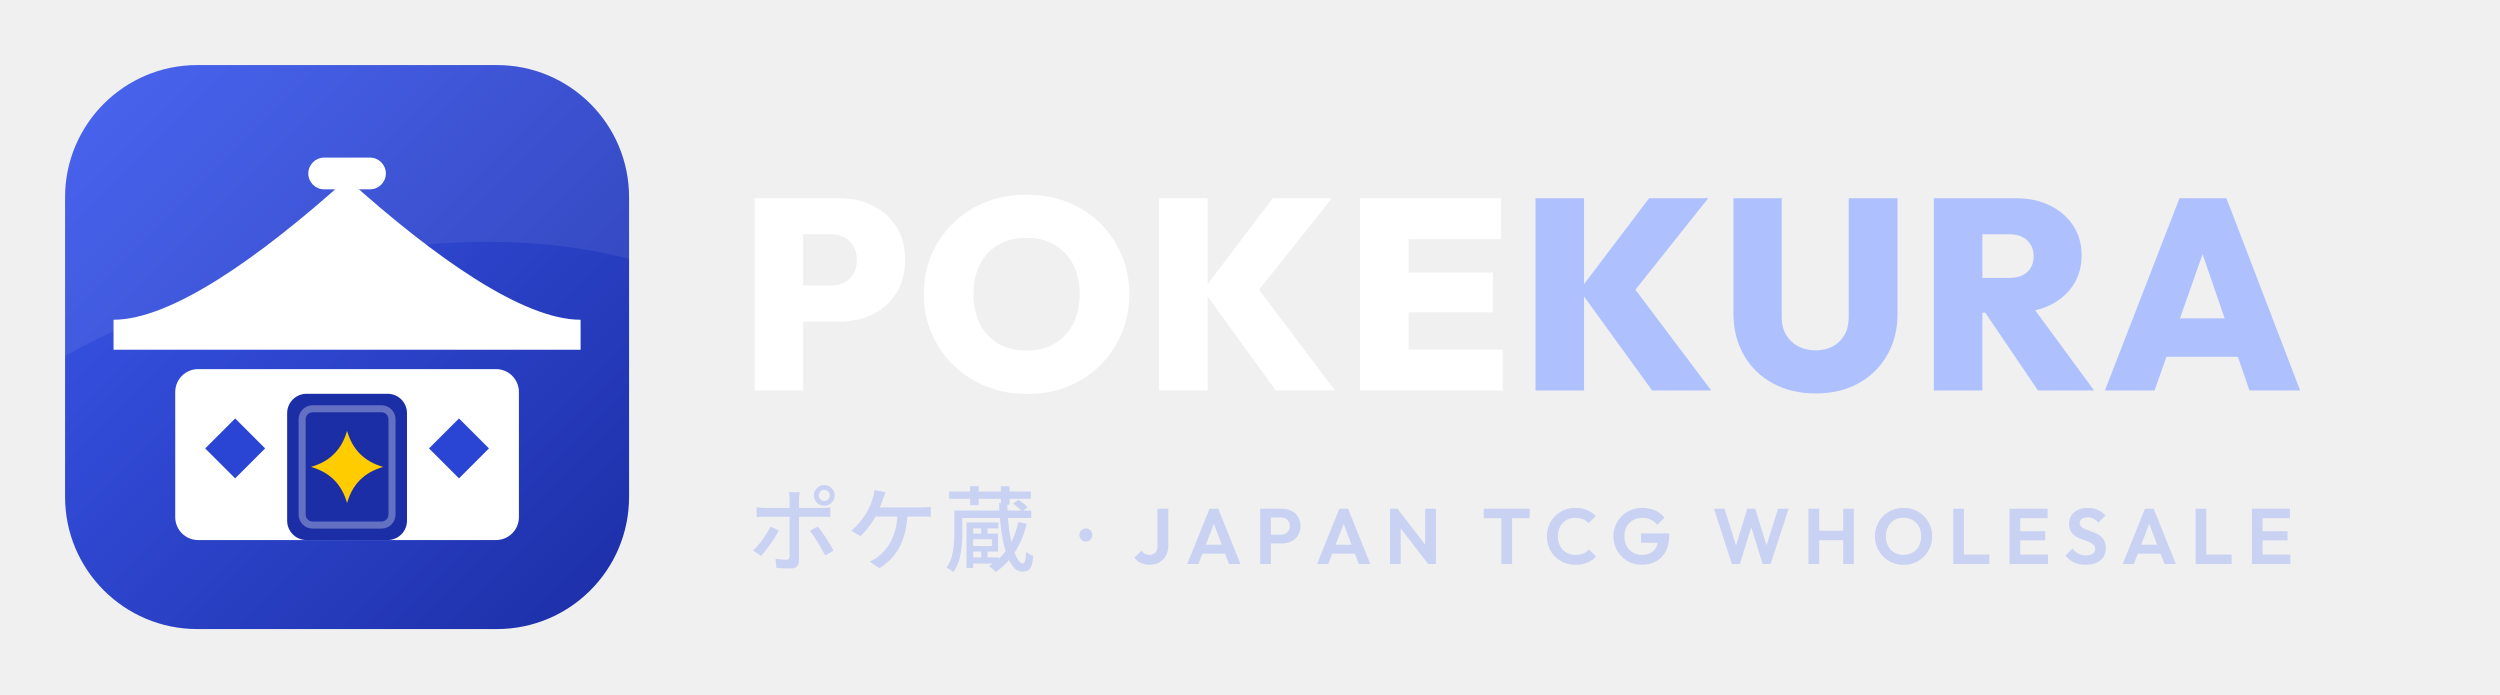
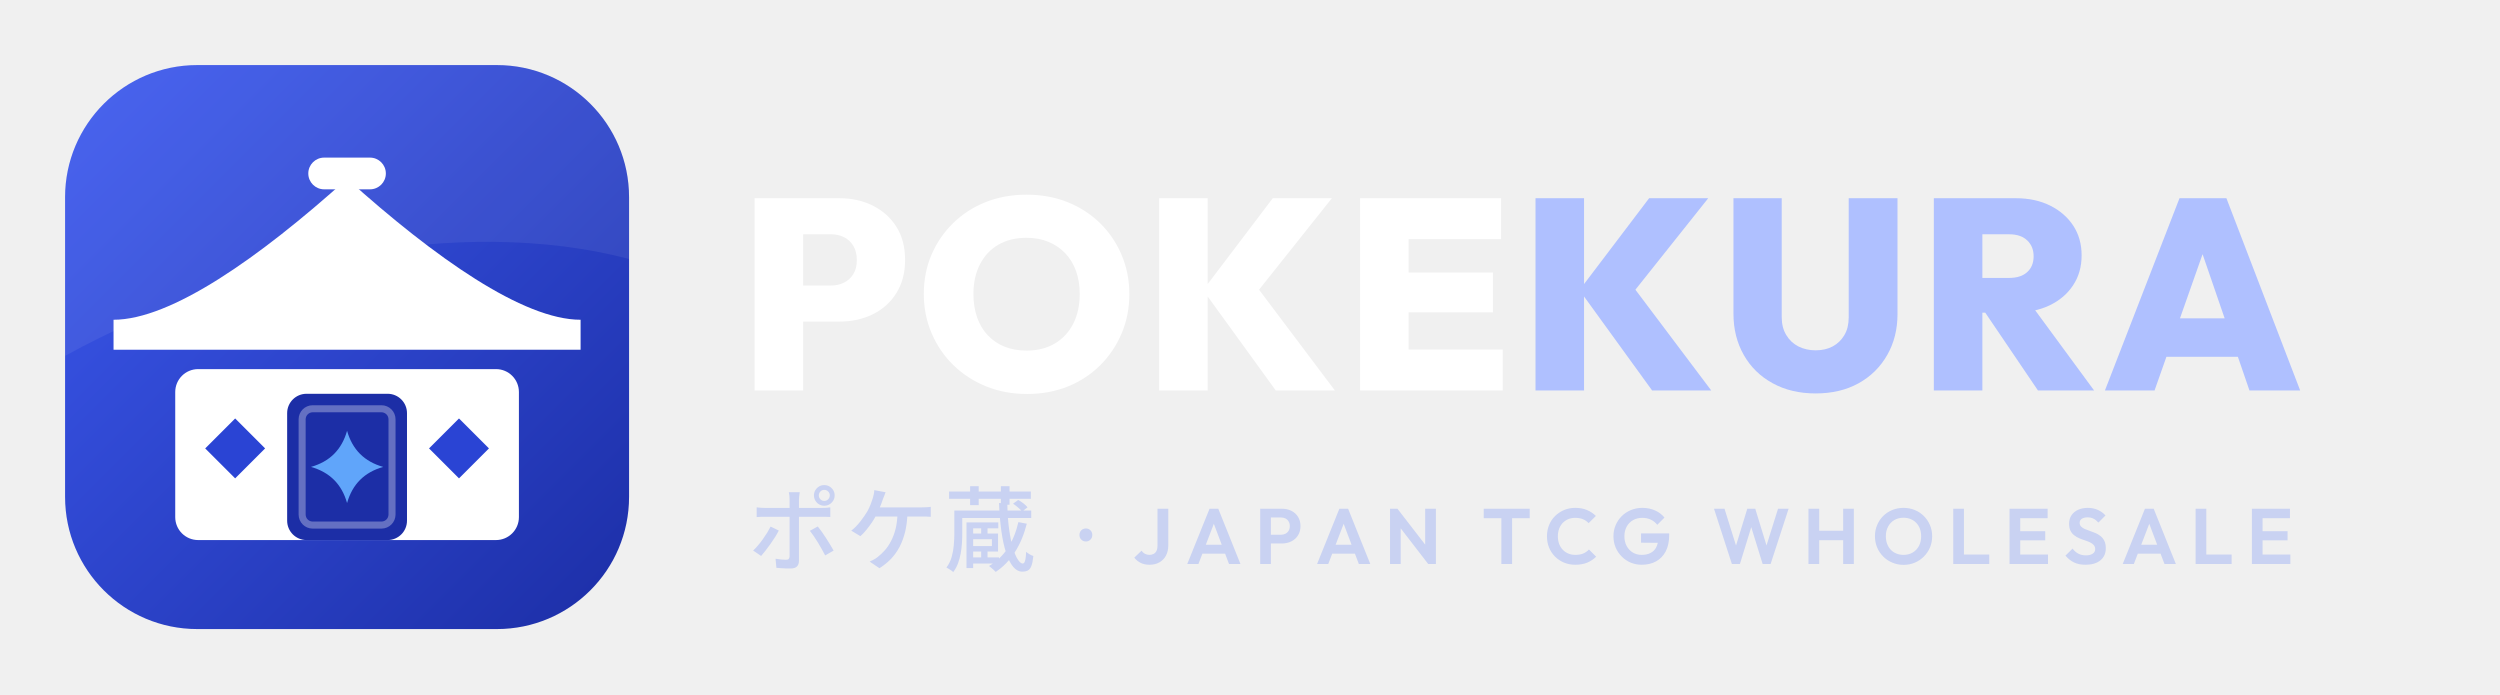
<svg xmlns="http://www.w3.org/2000/svg" viewBox="0 0 461 128" width="461" height="128">
  <defs>
    <linearGradient id="hbg" x1="0" y1="0" x2="1" y2="1">
      <stop offset="0" stop-color="#3D5AF0" />
      <stop offset="1" stop-color="#1C2EA6" />
    </linearGradient>
  </defs>
  <g transform="translate(12 12) scale(1.625)">
    <rect width="64" height="64" rx="15" fill="url(#hbg)" />
    <path d="M0 15A15 15 0 0 1 15 0H49A15 15 0 0 1 64 15V22C45 17 20 22 0 33Z" fill="#fff" opacity=".07" />
    <g transform="translate(0 -2.1)">
      <path d="M5.5 31C12 31 22 24 32 15C42 24 52 31 58.5 31V34.4H5.5Z" fill="#fff" />
      <rect x="27.6" y="12.6" width="8.8" height="3.6" rx="1.8" fill="#fff" />
      <rect x="12.5" y="36.6" width="39" height="19.4" rx="2.6" fill="#fff" />
      <path d="M19.3 42.2L22.7 45.6L19.3 49L15.9 45.6Z" fill="#2A44D4" />
      <path d="M44.7 42.2L48.1 45.6L44.7 49L41.3 45.6Z" fill="#2A44D4" />
      <rect x="25.2" y="39.4" width="13.6" height="16.6" rx="2.2" fill="#1C2EA6" />
      <rect x="26.9" y="41.1" width="10.2" height="13.2" rx="1.2" fill="none" stroke="#fff" stroke-opacity=".32" stroke-width=".8" />
-       <path d="M32 43.6Q32.9 46.8 36.1 47.7Q32.9 48.6 32 51.8Q31.1 48.6 27.9 47.7Q31.1 46.8 32 43.6Z" fill="#FFCC00" />
+       <path d="M32 43.6Q32.9 46.8 36.1 47.7Q32.9 48.6 32 51.8Q31.1 48.6 27.9 47.7Q31.1 46.8 32 43.6Z" fill="#60A5FA" />
    </g>
  </g>
  <path d="M146.25 59.3V52.65H153.25Q154.55 52.65 155.62 52.12Q156.7 51.6 157.35 50.55Q158 49.5 158 47.95Q158 46.4 157.35 45.33Q156.7 44.25 155.62 43.73Q154.55 43.2 153.25 43.2H146.25V36.55H154.8Q158.2 36.55 160.95 37.92Q163.7 39.3 165.3 41.82Q166.9 44.35 166.9 47.95Q166.9 51.45 165.3 54.03Q163.7 56.6 160.95 57.95Q158.2 59.3 154.8 59.3ZM139.15 72V36.55H148.1V72ZM189.4 72.65Q185.3 72.65 181.85 71.25Q178.4 69.85 175.82 67.35Q173.25 64.85 171.8 61.47Q170.35 58.1 170.35 54.2Q170.35 50.3 171.77 46.97Q173.2 43.65 175.75 41.15Q178.3 38.65 181.75 37.27Q185.2 35.9 189.3 35.9Q193.4 35.9 196.85 37.27Q200.3 38.65 202.85 41.15Q205.4 43.65 206.82 47Q208.25 50.35 208.25 54.25Q208.25 58.15 206.82 61.5Q205.4 64.85 202.85 67.38Q200.3 69.9 196.88 71.28Q193.45 72.65 189.4 72.65ZM189.3 64.65Q192.3 64.65 194.5 63.35Q196.7 62.05 197.9 59.7Q199.1 57.35 199.1 54.2Q199.1 51.9 198.43 50Q197.75 48.1 196.45 46.72Q195.15 45.35 193.35 44.6Q191.55 43.85 189.3 43.85Q186.3 43.85 184.1 45.12Q181.9 46.4 180.7 48.75Q179.5 51.1 179.5 54.2Q179.5 56.6 180.18 58.53Q180.85 60.45 182.15 61.83Q183.45 63.2 185.25 63.93Q187.05 64.65 189.3 64.65ZM235.25 72 221.85 53.5 234.7 36.55H245.6L230.95 54.95V51.8L246.15 72ZM213.75 72V36.55H222.7V72ZM250.8 72V36.55H259.75V72ZM257.9 72V64.45H277.1V72ZM257.9 57.6V50.25H275.3V57.6ZM257.9 44.1V36.55H276.8V44.1Z" fill="#FFFFFF" />
  <path d="M304.65 72 291.25 53.5 304.1 36.55H315L300.35 54.95V51.8L315.55 72ZM283.15 72V36.55H292.1V72ZM334.8 72.55Q330.3 72.55 326.88 70.67Q323.45 68.8 321.55 65.45Q319.65 62.1 319.65 57.85V36.55H328.55V58.5Q328.55 60.4 329.38 61.77Q330.2 63.15 331.62 63.88Q333.05 64.6 334.8 64.6Q336.6 64.6 337.95 63.88Q339.3 63.15 340.1 61.8Q340.9 60.45 340.9 58.55V36.55H349.9V57.9Q349.9 62.15 348 65.47Q346.1 68.8 342.73 70.67Q339.35 72.55 334.8 72.55ZM363.7 57.65V51.25H370.45Q372.65 51.25 373.82 50.17Q375 49.1 375 47.25Q375 45.45 373.82 44.33Q372.65 43.2 370.45 43.2H363.7V36.55H371.7Q375.3 36.55 378.02 37.9Q380.75 39.25 382.3 41.6Q383.85 43.95 383.85 47.1Q383.85 50.25 382.27 52.62Q380.7 55 377.9 56.33Q375.1 57.65 371.35 57.65ZM356.6 72V36.55H365.55V72ZM375.8 72 365.5 56.8 373.55 54.85 386.15 72ZM388.15 72 401.9 36.55H410.55L424.15 72H414.8L404.55 42.2H407.8L397.3 72ZM396.5 65.8V58.7H416.05V65.8Z" fill="#AFC0FF" />
  <path d="M150.99 91.35Q150.99 91.78 151.28 92.07Q151.57 92.37 151.99 92.37Q152.42 92.37 152.71 92.07Q153.01 91.78 153.01 91.35Q153.01 90.93 152.71 90.63Q152.42 90.33 151.99 90.33Q151.57 90.33 151.28 90.63Q150.99 90.93 150.99 91.35ZM150.09 91.35Q150.09 90.83 150.35 90.39Q150.61 89.96 151.04 89.7Q151.46 89.45 151.99 89.45Q152.52 89.45 152.95 89.7Q153.38 89.96 153.65 90.39Q153.91 90.83 153.91 91.35Q153.91 91.88 153.65 92.31Q153.38 92.75 152.95 93Q152.52 93.26 151.99 93.26Q151.46 93.26 151.04 93Q150.61 92.75 150.35 92.31Q150.09 91.88 150.09 91.35ZM147.47 90.76Q147.45 90.88 147.42 91.12Q147.38 91.37 147.36 91.63Q147.33 91.9 147.33 92.1Q147.33 92.56 147.33 93.15Q147.33 93.75 147.33 94.33Q147.33 94.91 147.33 95.36Q147.33 95.7 147.33 96.34Q147.33 96.98 147.33 97.77Q147.33 98.56 147.33 99.4Q147.33 100.24 147.33 101.03Q147.33 101.82 147.33 102.44Q147.33 103.05 147.33 103.39Q147.33 104.08 146.96 104.46Q146.59 104.83 145.74 104.83Q145.34 104.83 144.89 104.82Q144.44 104.8 144 104.77Q143.56 104.75 143.17 104.71L143.01 103.03Q143.58 103.13 144.1 103.18Q144.63 103.22 144.95 103.22Q145.29 103.22 145.44 103.07Q145.58 102.93 145.6 102.59Q145.6 102.39 145.6 101.84Q145.6 101.3 145.6 100.55Q145.6 99.8 145.6 98.98Q145.6 98.15 145.6 97.41Q145.6 96.67 145.6 96.12Q145.6 95.57 145.6 95.36Q145.6 95.08 145.6 94.47Q145.6 93.87 145.6 93.21Q145.6 92.56 145.6 92.08Q145.6 91.78 145.56 91.37Q145.51 90.96 145.46 90.76ZM139.53 93.56Q139.89 93.6 140.27 93.63Q140.65 93.66 141.04 93.66Q141.26 93.66 141.88 93.66Q142.5 93.66 143.39 93.66Q144.27 93.66 145.28 93.66Q146.3 93.66 147.32 93.66Q148.34 93.66 149.22 93.66Q150.1 93.66 150.73 93.66Q151.36 93.66 151.6 93.66Q151.92 93.66 152.36 93.64Q152.79 93.61 153.11 93.56V95.33Q152.76 95.31 152.35 95.3Q151.94 95.3 151.62 95.3Q151.38 95.3 150.75 95.3Q150.12 95.3 149.24 95.3Q148.35 95.3 147.34 95.3Q146.33 95.3 145.32 95.3Q144.31 95.3 143.42 95.3Q142.54 95.3 141.92 95.3Q141.3 95.3 141.06 95.3Q140.67 95.3 140.27 95.3Q139.87 95.31 139.53 95.35ZM143.61 97.83Q143.34 98.37 142.93 99.03Q142.52 99.68 142.05 100.34Q141.59 100.99 141.14 101.56Q140.7 102.13 140.35 102.52L138.88 101.52Q139.31 101.13 139.77 100.58Q140.23 100.04 140.66 99.44Q141.09 98.83 141.47 98.23Q141.84 97.62 142.1 97.1ZM150.8 97.08Q151.14 97.49 151.54 98.06Q151.94 98.63 152.35 99.26Q152.76 99.89 153.11 100.48Q153.47 101.08 153.72 101.53L152.16 102.42Q151.89 101.89 151.54 101.27Q151.19 100.65 150.81 100.02Q150.43 99.39 150.04 98.83Q149.66 98.27 149.34 97.88ZM163.3 90.77Q163.18 91.08 163.05 91.44Q162.92 91.79 162.8 92.07Q162.68 92.46 162.49 92.95Q162.29 93.44 162.08 93.94Q161.87 94.45 161.63 94.91Q161.29 95.57 160.8 96.31Q160.3 97.05 159.75 97.72Q159.2 98.39 158.66 98.87L156.97 97.85Q157.43 97.51 157.86 97.06Q158.3 96.61 158.69 96.1Q159.08 95.6 159.4 95.13Q159.73 94.65 159.96 94.26Q160.3 93.63 160.54 93.01Q160.78 92.39 160.93 91.9Q161.05 91.52 161.13 91.13Q161.21 90.74 161.22 90.38ZM160.93 93.56Q161.19 93.56 161.74 93.56Q162.29 93.56 163.06 93.56Q163.82 93.56 164.67 93.56Q165.52 93.56 166.36 93.56Q167.21 93.56 167.95 93.56Q168.69 93.56 169.22 93.56Q169.76 93.56 169.96 93.56Q170.28 93.56 170.76 93.54Q171.24 93.53 171.63 93.46V95.3Q171.2 95.26 170.73 95.25Q170.25 95.25 169.96 95.25Q169.71 95.25 169.03 95.25Q168.36 95.25 167.44 95.25Q166.53 95.25 165.5 95.25Q164.47 95.25 163.52 95.25Q162.56 95.25 161.83 95.25Q161.09 95.25 160.75 95.25ZM167.34 94.51Q167.29 96.44 166.92 98.01Q166.54 99.58 165.89 100.83Q165.23 102.08 164.3 103.06Q163.36 104.03 162.17 104.78L160.37 103.56Q160.76 103.39 161.16 103.17Q161.56 102.95 161.85 102.71Q162.53 102.18 163.17 101.46Q163.81 100.74 164.32 99.75Q164.84 98.76 165.16 97.47Q165.47 96.18 165.51 94.5ZM175.01 90.64H190.09V91.98H175.01ZM176.78 94.14H190.16V95.52H176.78ZM178.77 102.78H184.22V103.92H178.77ZM178.89 89.65H180.47V93.15H178.89ZM184.56 89.65H186.16V93.07H184.56ZM180.93 96.88H182.1V98.87H180.93ZM180.93 101.33H182.1V103.34H180.93ZM178.94 98.39H184.04V101.7H178.94V100.69H182.91V99.43H178.94ZM178.22 96.33H184.09V97.42H179.45V104.75H178.22ZM175.98 94.14H177.44V98.47Q177.44 99.27 177.38 100.2Q177.32 101.13 177.15 102.07Q176.98 103.01 176.65 103.9Q176.32 104.78 175.77 105.5Q175.66 105.36 175.42 105.2Q175.18 105.04 174.94 104.89Q174.7 104.75 174.52 104.66Q175.18 103.78 175.49 102.7Q175.79 101.62 175.88 100.52Q175.98 99.41 175.98 98.46ZM184.22 92.76H185.75Q185.79 95.52 186.08 97.6Q186.37 99.68 186.8 101.09Q187.23 102.5 187.71 103.21Q188.18 103.92 188.61 103.92Q188.78 103.9 188.9 103.71Q189.02 103.52 189.1 103.06Q189.19 102.59 189.22 101.76Q189.49 101.99 189.87 102.22Q190.24 102.44 190.55 102.52Q190.43 103.75 190.18 104.37Q189.94 104.99 189.53 105.2Q189.12 105.41 188.49 105.41Q187.59 105.41 186.84 104.53Q186.09 103.64 185.54 101.98Q184.99 100.31 184.66 97.97Q184.33 95.64 184.22 92.76ZM186.81 92.88 187.76 92.19Q188.24 92.44 188.72 92.82Q189.2 93.2 189.48 93.55L188.47 94.33Q188.22 93.99 187.74 93.59Q187.27 93.19 186.81 92.88ZM187.79 96.28 189.34 96.57Q188.58 99.58 187.14 101.82Q185.7 104.07 183.61 105.46Q183.49 105.33 183.26 105.11Q183.03 104.9 182.8 104.71Q182.56 104.51 182.37 104.37Q184.48 103.15 185.82 101.09Q187.16 99.04 187.79 96.28Z" fill="#C9D2F2" />
  <path d="M200.24 99.85Q199.72 99.85 199.39 99.5Q199.05 99.16 199.05 98.65Q199.05 98.14 199.39 97.79Q199.72 97.45 200.24 97.45Q200.75 97.45 201.08 97.79Q201.42 98.14 201.42 98.65Q201.42 99.16 201.08 99.5Q200.75 99.85 200.24 99.85ZM211.96 104.14Q211.03 104.14 210.33 103.79Q209.63 103.43 209.16 102.83L210.5 101.55Q210.76 101.93 211.13 102.12Q211.5 102.32 211.95 102.32Q212.39 102.32 212.74 102.13Q213.08 101.94 213.26 101.58Q213.44 101.22 213.44 100.69V93.81H215.43V100.58Q215.43 101.65 215 102.46Q214.57 103.26 213.79 103.7Q213.02 104.14 211.96 104.14ZM218.93 104 223.04 93.81H224.65L228.74 104H226.63L223.47 95.63H224.2L220.99 104ZM221.11 102.1V100.45H226.59V102.1ZM233.83 100.22V98.61H236.19Q236.65 98.61 237.03 98.42Q237.41 98.23 237.62 97.87Q237.84 97.52 237.84 97.01Q237.84 96.52 237.62 96.16Q237.41 95.79 237.03 95.6Q236.65 95.42 236.19 95.42H233.83V93.81H236.39Q237.36 93.81 238.14 94.2Q238.92 94.59 239.36 95.31Q239.81 96.03 239.81 97.01Q239.81 98 239.36 98.71Q238.92 99.43 238.14 99.82Q237.36 100.22 236.39 100.22ZM232.38 104V93.81H234.35V104ZM242.87 104 246.98 93.81H248.59L252.68 104H250.57L247.41 95.63H248.14L244.93 104ZM245.05 102.1V100.45H250.53V102.1ZM256.32 104V93.81H257.69L258.29 95.78V104ZM263.36 104 257.32 96.17 257.69 93.81 263.74 101.64ZM263.36 104 262.8 102.09V93.81H264.78V104ZM276.85 104V94.02H278.83V104ZM273.6 95.56V93.81H282.08V95.56ZM290.49 104.14Q289.38 104.14 288.42 103.75Q287.46 103.35 286.74 102.63Q286.03 101.91 285.64 100.96Q285.26 100 285.26 98.9Q285.26 97.79 285.64 96.84Q286.03 95.88 286.74 95.17Q287.46 94.46 288.41 94.05Q289.36 93.65 290.49 93.65Q291.71 93.65 292.64 94.05Q293.57 94.44 294.28 95.14L292.94 96.47Q292.52 96.01 291.91 95.75Q291.3 95.49 290.49 95.49Q289.78 95.49 289.19 95.73Q288.61 95.97 288.17 96.42Q287.74 96.88 287.5 97.51Q287.27 98.14 287.27 98.9Q287.27 99.66 287.5 100.29Q287.74 100.91 288.17 101.37Q288.61 101.83 289.19 102.07Q289.78 102.32 290.49 102.32Q291.35 102.32 291.96 102.06Q292.58 101.8 293 101.32L294.33 102.65Q293.62 103.36 292.68 103.75Q291.74 104.14 290.49 104.14ZM302.74 104.14Q301.66 104.14 300.71 103.75Q299.76 103.35 299.04 102.62Q298.32 101.9 297.92 100.95Q297.52 100 297.52 98.9Q297.52 97.78 297.93 96.83Q298.34 95.88 299.06 95.16Q299.79 94.44 300.76 94.05Q301.73 93.65 302.86 93.65Q304.12 93.65 305.18 94.12Q306.24 94.59 306.93 95.44L305.6 96.78Q305.12 96.16 304.41 95.82Q303.7 95.49 302.85 95.49Q301.87 95.49 301.13 95.92Q300.38 96.34 299.96 97.11Q299.54 97.87 299.54 98.88Q299.54 99.9 299.95 100.67Q300.37 101.45 301.08 101.88Q301.8 102.32 302.73 102.32Q303.69 102.32 304.37 101.96Q305.05 101.61 305.41 100.92Q305.77 100.23 305.77 99.23L307.06 100.11L302.61 100.07V98.36H307.8V98.64Q307.8 100.46 307.15 101.69Q306.5 102.91 305.36 103.53Q304.22 104.14 302.74 104.14ZM319.36 104 316.06 93.81H318L320.45 101.65H319.8L322.2 93.81H323.67L326.07 101.65H325.41L327.87 93.81H329.82L326.5 104H325.03L322.61 96.17H323.25L320.84 104ZM333.48 104V93.81H335.46V104ZM339.88 104V93.81H341.85V104ZM334.73 99.61V97.87H340.43V99.61ZM351.03 104.16Q349.91 104.16 348.95 103.75Q347.98 103.35 347.27 102.63Q346.55 101.91 346.14 100.95Q345.74 99.98 345.74 98.88Q345.74 97.78 346.14 96.83Q346.53 95.88 347.25 95.16Q347.97 94.44 348.93 94.05Q349.88 93.65 351 93.65Q352.13 93.65 353.09 94.05Q354.04 94.44 354.76 95.16Q355.48 95.88 355.89 96.84Q356.29 97.79 356.29 98.9Q356.29 100 355.89 100.96Q355.48 101.91 354.76 102.63Q354.04 103.35 353.1 103.75Q352.15 104.16 351.03 104.16ZM351 102.32Q351.99 102.32 352.71 101.88Q353.44 101.45 353.85 100.68Q354.26 99.91 354.26 98.88Q354.26 98.13 354.03 97.5Q353.8 96.88 353.36 96.42Q352.93 95.97 352.33 95.72Q351.74 95.47 351 95.47Q350.04 95.47 349.31 95.9Q348.58 96.33 348.17 97.1Q347.75 97.87 347.75 98.88Q347.75 99.65 347.99 100.29Q348.23 100.93 348.66 101.38Q349.09 101.83 349.69 102.07Q350.29 102.32 351 102.32ZM360.18 104V93.81H362.15V104ZM361.63 104V102.25H366.82V104ZM370.56 104V93.81H372.53V104ZM372.01 104V102.26H377.65V104ZM372.01 99.64V97.95H377.14V99.64ZM372.01 95.55V93.81H377.58V95.55ZM384.57 104.14Q383.33 104.14 382.46 103.72Q381.58 103.3 380.87 102.46L382.18 101.16Q382.62 101.75 383.22 102.08Q383.81 102.41 384.67 102.41Q385.44 102.41 385.89 102.1Q386.35 101.8 386.35 101.26Q386.35 100.8 386.09 100.51Q385.83 100.22 385.4 100.01Q384.97 99.81 384.46 99.64Q383.94 99.48 383.43 99.26Q382.91 99.04 382.49 98.71Q382.06 98.39 381.8 97.87Q381.54 97.36 381.54 96.58Q381.54 95.65 381.99 95Q382.44 94.34 383.22 94Q384 93.65 384.99 93.65Q386.03 93.65 386.87 94.04Q387.71 94.43 388.25 95.05L386.95 96.36Q386.5 95.87 386.02 95.63Q385.55 95.4 384.96 95.4Q384.28 95.4 383.89 95.66Q383.49 95.92 383.49 96.42Q383.49 96.84 383.76 97.1Q384.02 97.36 384.44 97.55Q384.87 97.74 385.39 97.91Q385.9 98.08 386.42 98.3Q386.93 98.52 387.36 98.87Q387.79 99.22 388.05 99.76Q388.31 100.3 388.31 101.1Q388.31 102.52 387.31 103.33Q386.31 104.14 384.57 104.14ZM391.43 104 395.53 93.81H397.14L401.23 104H399.13L395.96 95.63H396.69L393.48 104ZM393.6 102.1V100.45H399.08V102.1ZM404.87 104V93.81H406.84V104ZM406.32 104V102.25H411.51V104ZM415.25 104V93.81H417.22V104ZM416.7 104V102.26H422.34V104ZM416.7 99.64V97.95H421.83V99.64ZM416.7 95.55V93.81H422.27V95.55Z" fill="#C9D2F2" />
</svg>
